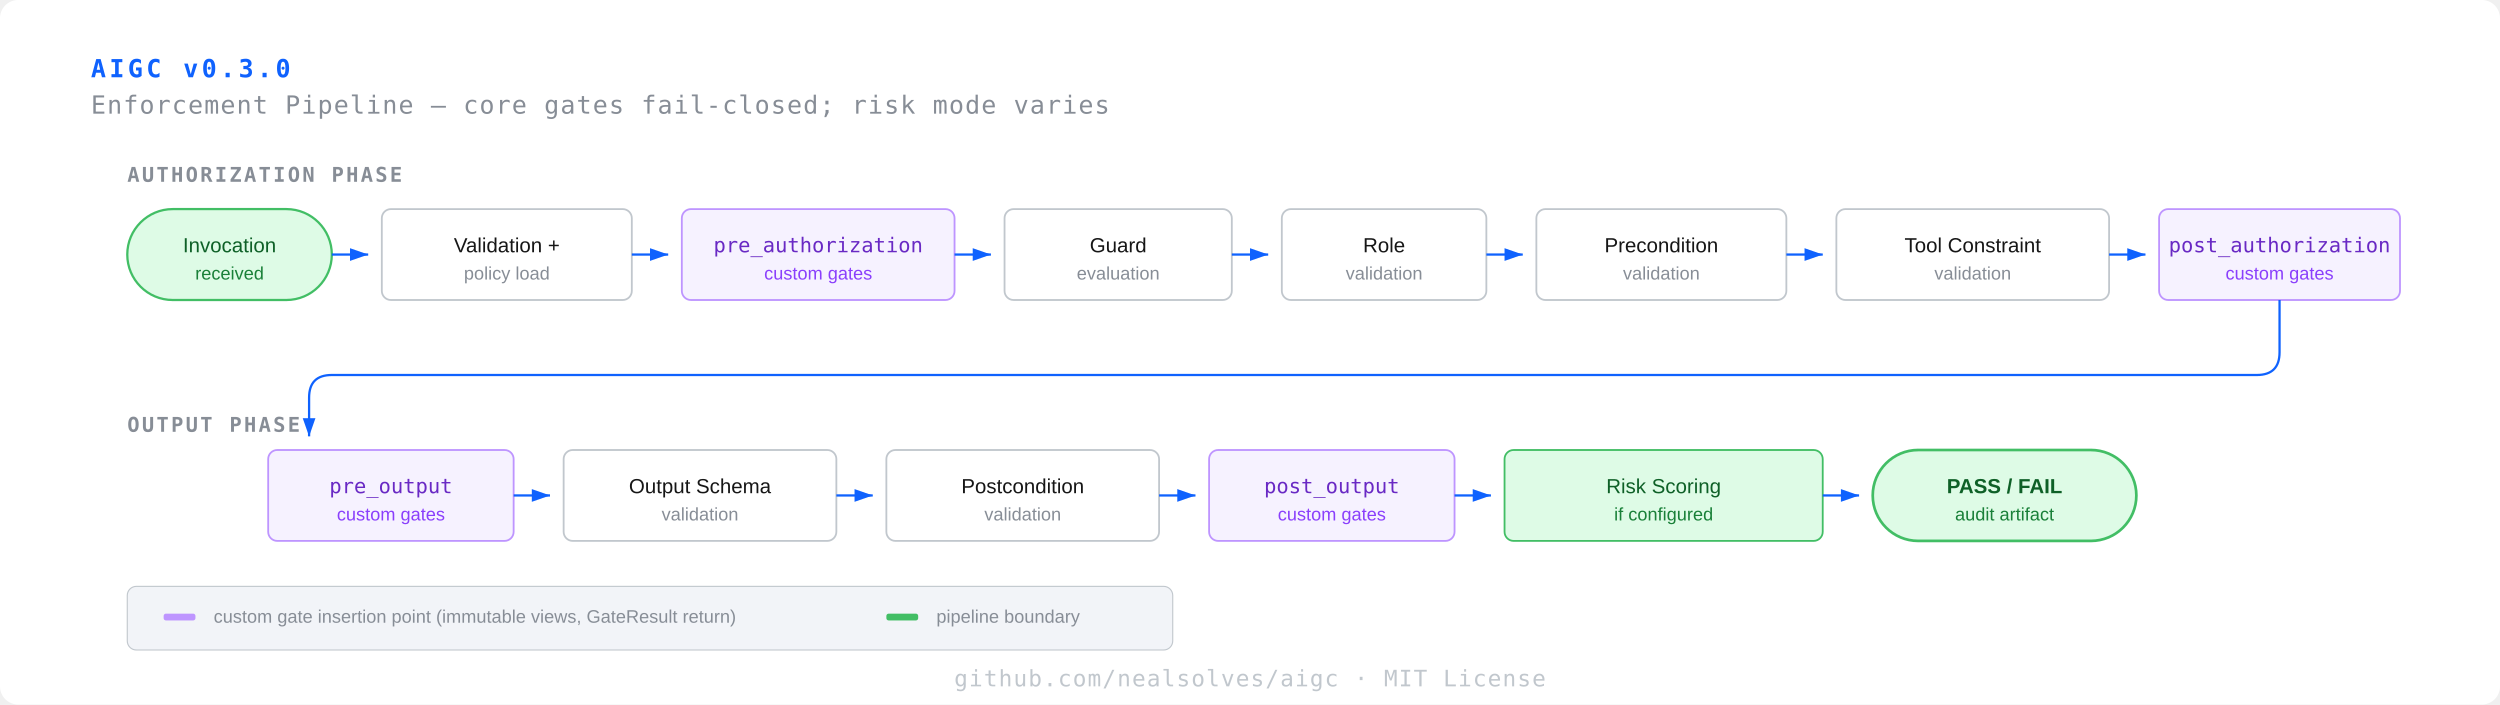
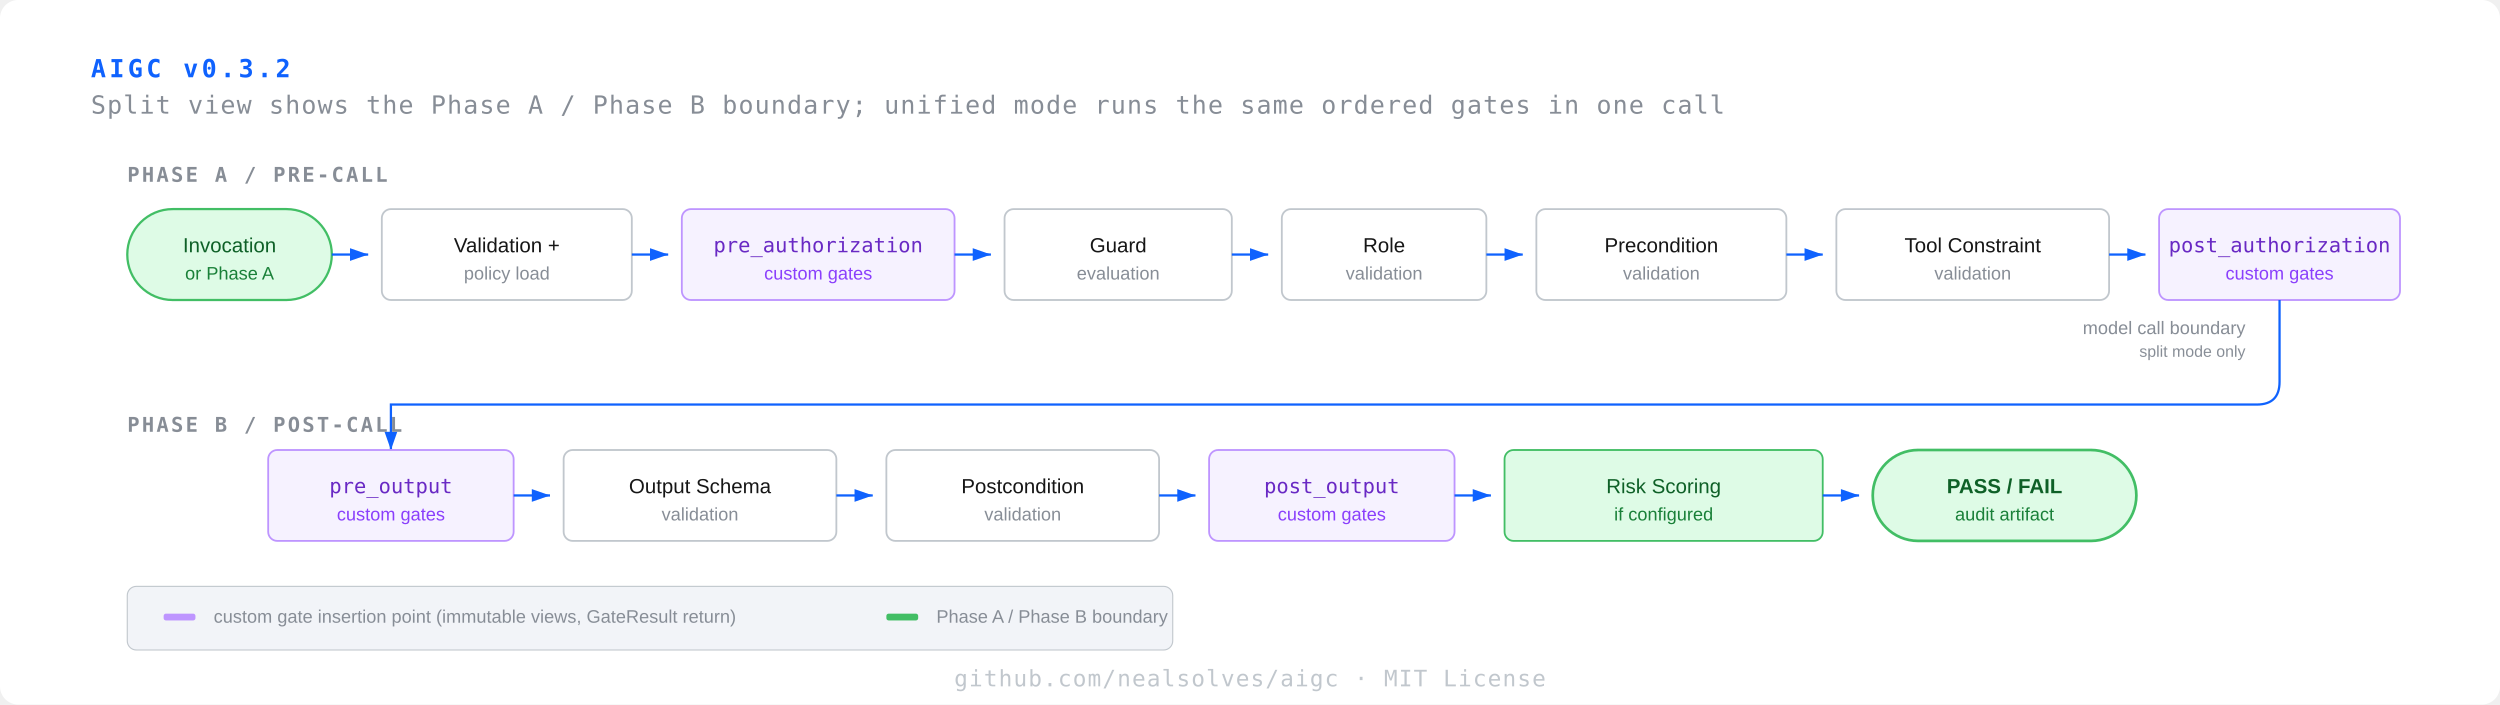
<svg xmlns="http://www.w3.org/2000/svg" viewBox="0 0 1100 310" font-family="'IBM Plex Sans', Arial, sans-serif">
  <defs>
    <marker id="arr" viewBox="0 0 10 7" refX="10" refY="3.5" markerWidth="8" markerHeight="6" orient="auto-start-reverse">
      <path d="M 0 0 L 10 3.5 L 0 7 z" fill="#0f62fe" />
    </marker>
  </defs>
  <rect width="1100" height="310" fill="#ffffff" rx="8" />
-   <text x="40" y="34" fill="#0f62fe" font-size="11" font-weight="600" letter-spacing="1.5" font-family="'IBM Plex Mono', monospace">AIGC v0.3.0</text>
-   <text x="40" y="50" fill="#878d96" font-size="11" letter-spacing="0.5" font-family="'IBM Plex Mono', monospace">Enforcement Pipeline — core gates fail-closed; risk mode varies</text>
-   <text x="56" y="80" fill="#878d96" font-size="9" font-weight="600" letter-spacing="1" font-family="'IBM Plex Mono', monospace">AUTHORIZATION PHASE</text>
+   <text x="40" y="34" fill="#0f62fe" font-size="11" font-weight="600" letter-spacing="1.5" font-family="'IBM Plex Mono', monospace">AIGC v0.3.2</text>
+   <text x="40" y="50" fill="#878d96" font-size="11" letter-spacing="0.5" font-family="'IBM Plex Mono', monospace">Split view shows the Phase A / Phase B boundary; unified mode runs the same ordered gates in one call</text>
+   <text x="56" y="80" fill="#878d96" font-size="9" font-weight="600" letter-spacing="1" font-family="'IBM Plex Mono', monospace">PHASE A / PRE-CALL</text>
  <rect x="56" y="92" width="90" height="40" rx="20" fill="#defbe6" stroke="#42be65" stroke-width="1" />
  <text x="101" y="111" fill="#0e6027" font-size="9" text-anchor="middle" font-weight="500">Invocation</text>
-   <text x="101" y="123" fill="#198038" font-size="8" text-anchor="middle">received</text>
+   <text x="101" y="123" fill="#198038" font-size="8" text-anchor="middle">or Phase A</text>
  <line x1="146" y1="112" x2="162" y2="112" stroke="#0f62fe" stroke-width="1" marker-end="url(#arr)" />
  <rect x="168" y="92" width="110" height="40" rx="4" fill="#ffffff" stroke="#c1c7cd" stroke-width="0.8" />
  <text x="223" y="111" fill="#161616" font-size="9" text-anchor="middle" font-weight="500">Validation +</text>
  <text x="223" y="123" fill="#878d96" font-size="8" text-anchor="middle">policy load</text>
  <line x1="278" y1="112" x2="294" y2="112" stroke="#0f62fe" stroke-width="1" marker-end="url(#arr)" />
  <rect x="300" y="92" width="120" height="40" rx="4" fill="#f6f2ff" stroke="#be95ff" stroke-width="0.8" />
  <text x="360" y="111" fill="#6929c4" font-size="9" text-anchor="middle" font-weight="500" font-family="'IBM Plex Mono', monospace">pre_authorization</text>
  <text x="360" y="123" fill="#8a3ffc" font-size="8" text-anchor="middle">custom gates</text>
  <line x1="420" y1="112" x2="436" y2="112" stroke="#0f62fe" stroke-width="1" marker-end="url(#arr)" />
  <rect x="442" y="92" width="100" height="40" rx="4" fill="#ffffff" stroke="#c1c7cd" stroke-width="0.8" />
  <text x="492" y="111" fill="#161616" font-size="9" text-anchor="middle" font-weight="500">Guard</text>
  <text x="492" y="123" fill="#878d96" font-size="8" text-anchor="middle">evaluation</text>
  <line x1="542" y1="112" x2="558" y2="112" stroke="#0f62fe" stroke-width="1" marker-end="url(#arr)" />
  <rect x="564" y="92" width="90" height="40" rx="4" fill="#ffffff" stroke="#c1c7cd" stroke-width="0.8" />
  <text x="609" y="111" fill="#161616" font-size="9" text-anchor="middle" font-weight="500">Role</text>
  <text x="609" y="123" fill="#878d96" font-size="8" text-anchor="middle">validation</text>
  <line x1="654" y1="112" x2="670" y2="112" stroke="#0f62fe" stroke-width="1" marker-end="url(#arr)" />
  <rect x="676" y="92" width="110" height="40" rx="4" fill="#ffffff" stroke="#c1c7cd" stroke-width="0.8" />
  <text x="731" y="111" fill="#161616" font-size="9" text-anchor="middle" font-weight="500">Precondition</text>
  <text x="731" y="123" fill="#878d96" font-size="8" text-anchor="middle">validation</text>
  <line x1="786" y1="112" x2="802" y2="112" stroke="#0f62fe" stroke-width="1" marker-end="url(#arr)" />
  <rect x="808" y="92" width="120" height="40" rx="4" fill="#ffffff" stroke="#c1c7cd" stroke-width="0.8" />
  <text x="868" y="111" fill="#161616" font-size="9" text-anchor="middle" font-weight="500">Tool Constraint</text>
  <text x="868" y="123" fill="#878d96" font-size="8" text-anchor="middle">validation</text>
  <line x1="928" y1="112" x2="944" y2="112" stroke="#0f62fe" stroke-width="1" marker-end="url(#arr)" />
  <rect x="950" y="92" width="106" height="40" rx="4" fill="#f6f2ff" stroke="#be95ff" stroke-width="0.8" />
  <text x="1003" y="111" fill="#6929c4" font-size="9" text-anchor="middle" font-weight="500" font-family="'IBM Plex Mono', monospace">post_authorization</text>
  <text x="1003" y="123" fill="#8a3ffc" font-size="8" text-anchor="middle">custom gates</text>
-   <path d="M 1003 132 L 1003 155 Q 1003 165 993 165 L 146 165 Q 136 165 136 175 L 136 192" fill="none" stroke="#0f62fe" stroke-width="1" marker-end="url(#arr)" />
-   <text x="56" y="190" fill="#878d96" font-size="9" font-weight="600" letter-spacing="1" font-family="'IBM Plex Mono', monospace">OUTPUT PHASE</text>
+   <path d="M 1003 132 L 1003 168 Q 1003 178 993 178 L 172 178 L 172 198" fill="none" stroke="#0f62fe" stroke-width="1" marker-end="url(#arr)" />
+   <text x="56" y="190" fill="#878d96" font-size="9" font-weight="600" letter-spacing="1" font-family="'IBM Plex Mono', monospace">PHASE B / POST-CALL</text>
+   <text x="988" y="147" fill="#878d96" font-size="8" text-anchor="end">model call boundary</text>
+   <text x="988" y="157" fill="#878d96" font-size="7" text-anchor="end">split mode only</text>
  <rect x="118" y="198" width="108" height="40" rx="4" fill="#f6f2ff" stroke="#be95ff" stroke-width="0.8" />
  <text x="172" y="217" fill="#6929c4" font-size="9" text-anchor="middle" font-weight="500" font-family="'IBM Plex Mono', monospace">pre_output</text>
  <text x="172" y="229" fill="#8a3ffc" font-size="8" text-anchor="middle">custom gates</text>
  <line x1="226" y1="218" x2="242" y2="218" stroke="#0f62fe" stroke-width="1" marker-end="url(#arr)" />
  <rect x="248" y="198" width="120" height="40" rx="4" fill="#ffffff" stroke="#c1c7cd" stroke-width="0.8" />
  <text x="308" y="217" fill="#161616" font-size="9" text-anchor="middle" font-weight="500">Output Schema</text>
  <text x="308" y="229" fill="#878d96" font-size="8" text-anchor="middle">validation</text>
  <line x1="368" y1="218" x2="384" y2="218" stroke="#0f62fe" stroke-width="1" marker-end="url(#arr)" />
  <rect x="390" y="198" width="120" height="40" rx="4" fill="#ffffff" stroke="#c1c7cd" stroke-width="0.8" />
  <text x="450" y="217" fill="#161616" font-size="9" text-anchor="middle" font-weight="500">Postcondition</text>
  <text x="450" y="229" fill="#878d96" font-size="8" text-anchor="middle">validation</text>
  <line x1="510" y1="218" x2="526" y2="218" stroke="#0f62fe" stroke-width="1" marker-end="url(#arr)" />
  <rect x="532" y="198" width="108" height="40" rx="4" fill="#f6f2ff" stroke="#be95ff" stroke-width="0.8" />
  <text x="586" y="217" fill="#6929c4" font-size="9" text-anchor="middle" font-weight="500" font-family="'IBM Plex Mono', monospace">post_output</text>
  <text x="586" y="229" fill="#8a3ffc" font-size="8" text-anchor="middle">custom gates</text>
  <line x1="640" y1="218" x2="656" y2="218" stroke="#0f62fe" stroke-width="1" marker-end="url(#arr)" />
  <rect x="662" y="198" width="140" height="40" rx="4" fill="#defbe6" stroke="#42be65" stroke-width="0.8" />
  <text x="732" y="217" fill="#0e6027" font-size="9" text-anchor="middle" font-weight="500">Risk Scoring</text>
  <text x="732" y="229" fill="#198038" font-size="8" text-anchor="middle">if configured</text>
  <line x1="802" y1="218" x2="818" y2="218" stroke="#0f62fe" stroke-width="1" marker-end="url(#arr)" />
  <rect x="824" y="198" width="116" height="40" rx="20" fill="#defbe6" stroke="#42be65" stroke-width="1.2" />
  <text x="882" y="217" fill="#0e6027" font-size="9" text-anchor="middle" font-weight="600">PASS / FAIL</text>
  <text x="882" y="229" fill="#198038" font-size="8" text-anchor="middle">audit artifact</text>
  <rect x="56" y="258" width="460" height="28" rx="4" fill="#f2f4f8" stroke="#c1c7cd" stroke-width="0.5" />
  <rect x="72" y="270" width="14" height="3" rx="1" fill="#be95ff" />
  <text x="94" y="274" fill="#878d96" font-size="8">custom gate insertion point (immutable views, GateResult return)</text>
  <rect x="390" y="270" width="14" height="3" rx="1" fill="#42be65" />
-   <text x="412" y="274" fill="#878d96" font-size="8">pipeline boundary</text>
+   <text x="412" y="274" fill="#878d96" font-size="8">Phase A / Phase B boundary</text>
  <text x="550" y="302" fill="#c1c7cd" font-size="10" text-anchor="middle" letter-spacing="0.5" font-family="'IBM Plex Mono', monospace">github.com/nealsolves/aigc · MIT License</text>
</svg>
